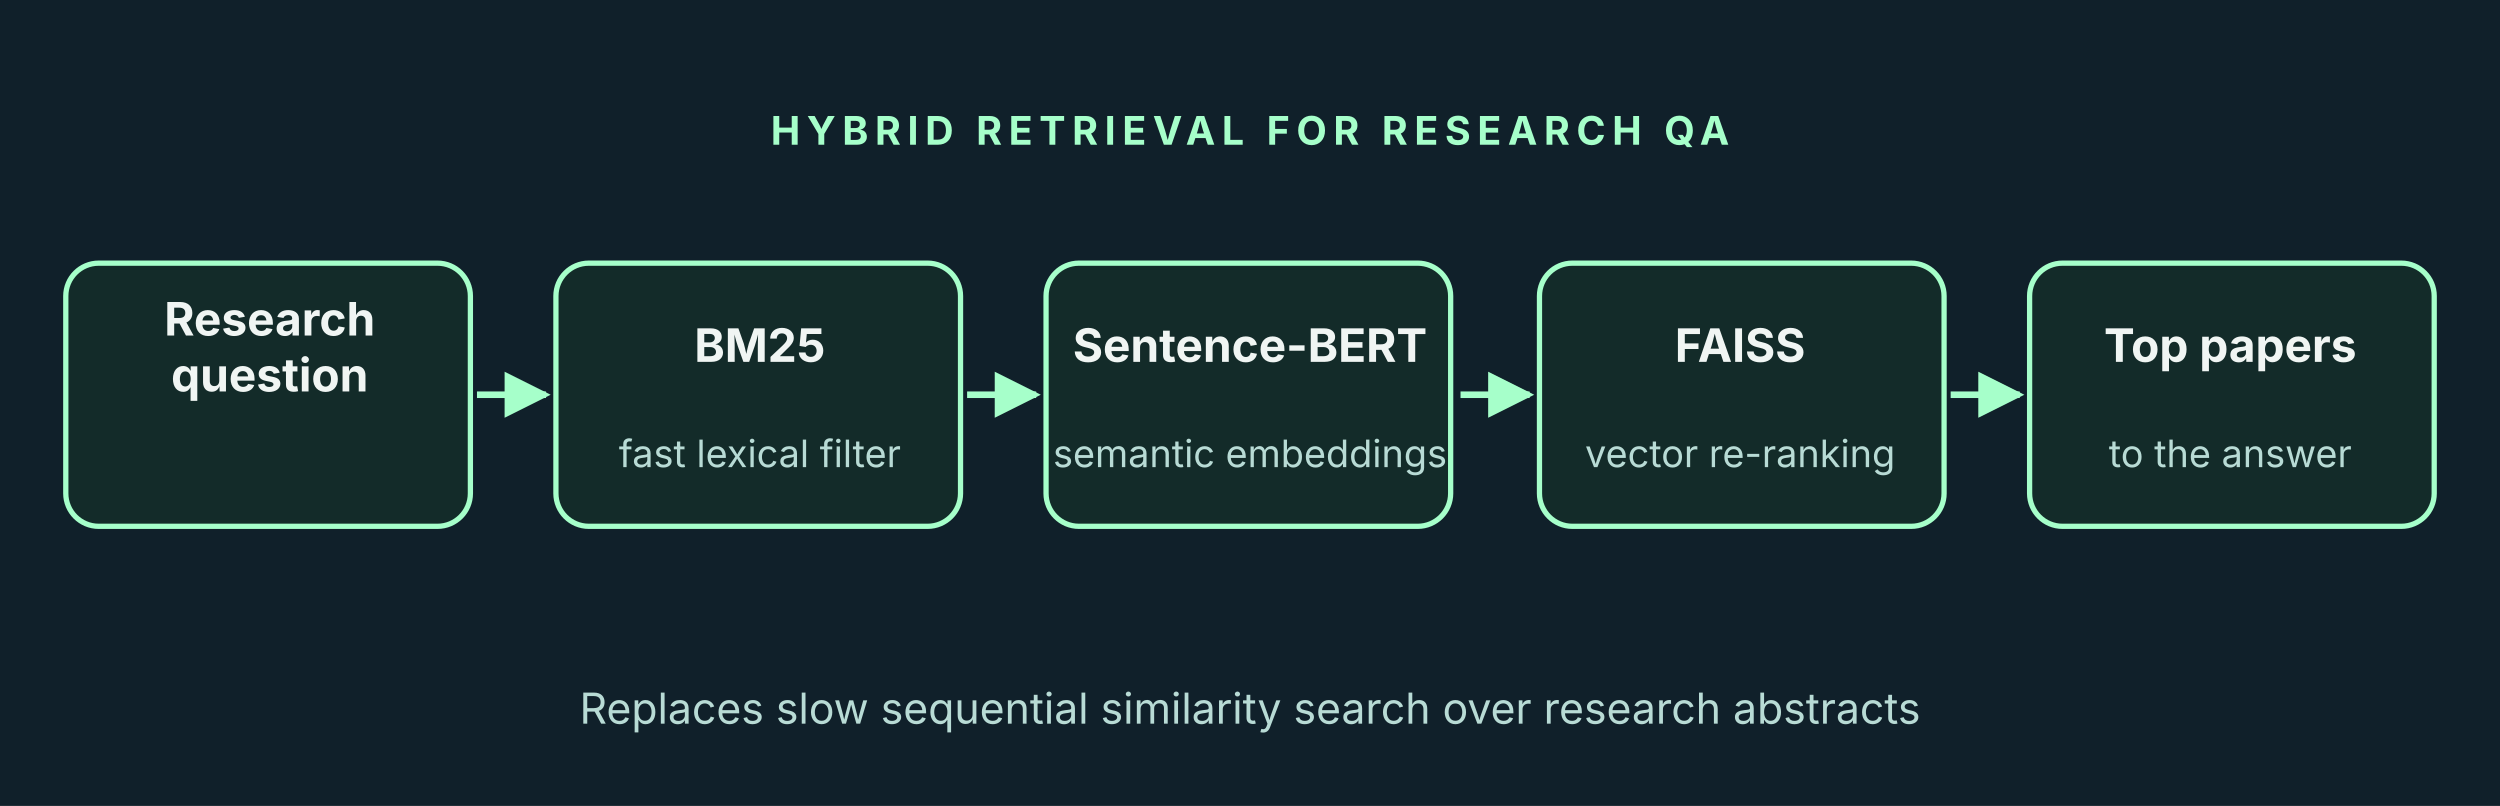
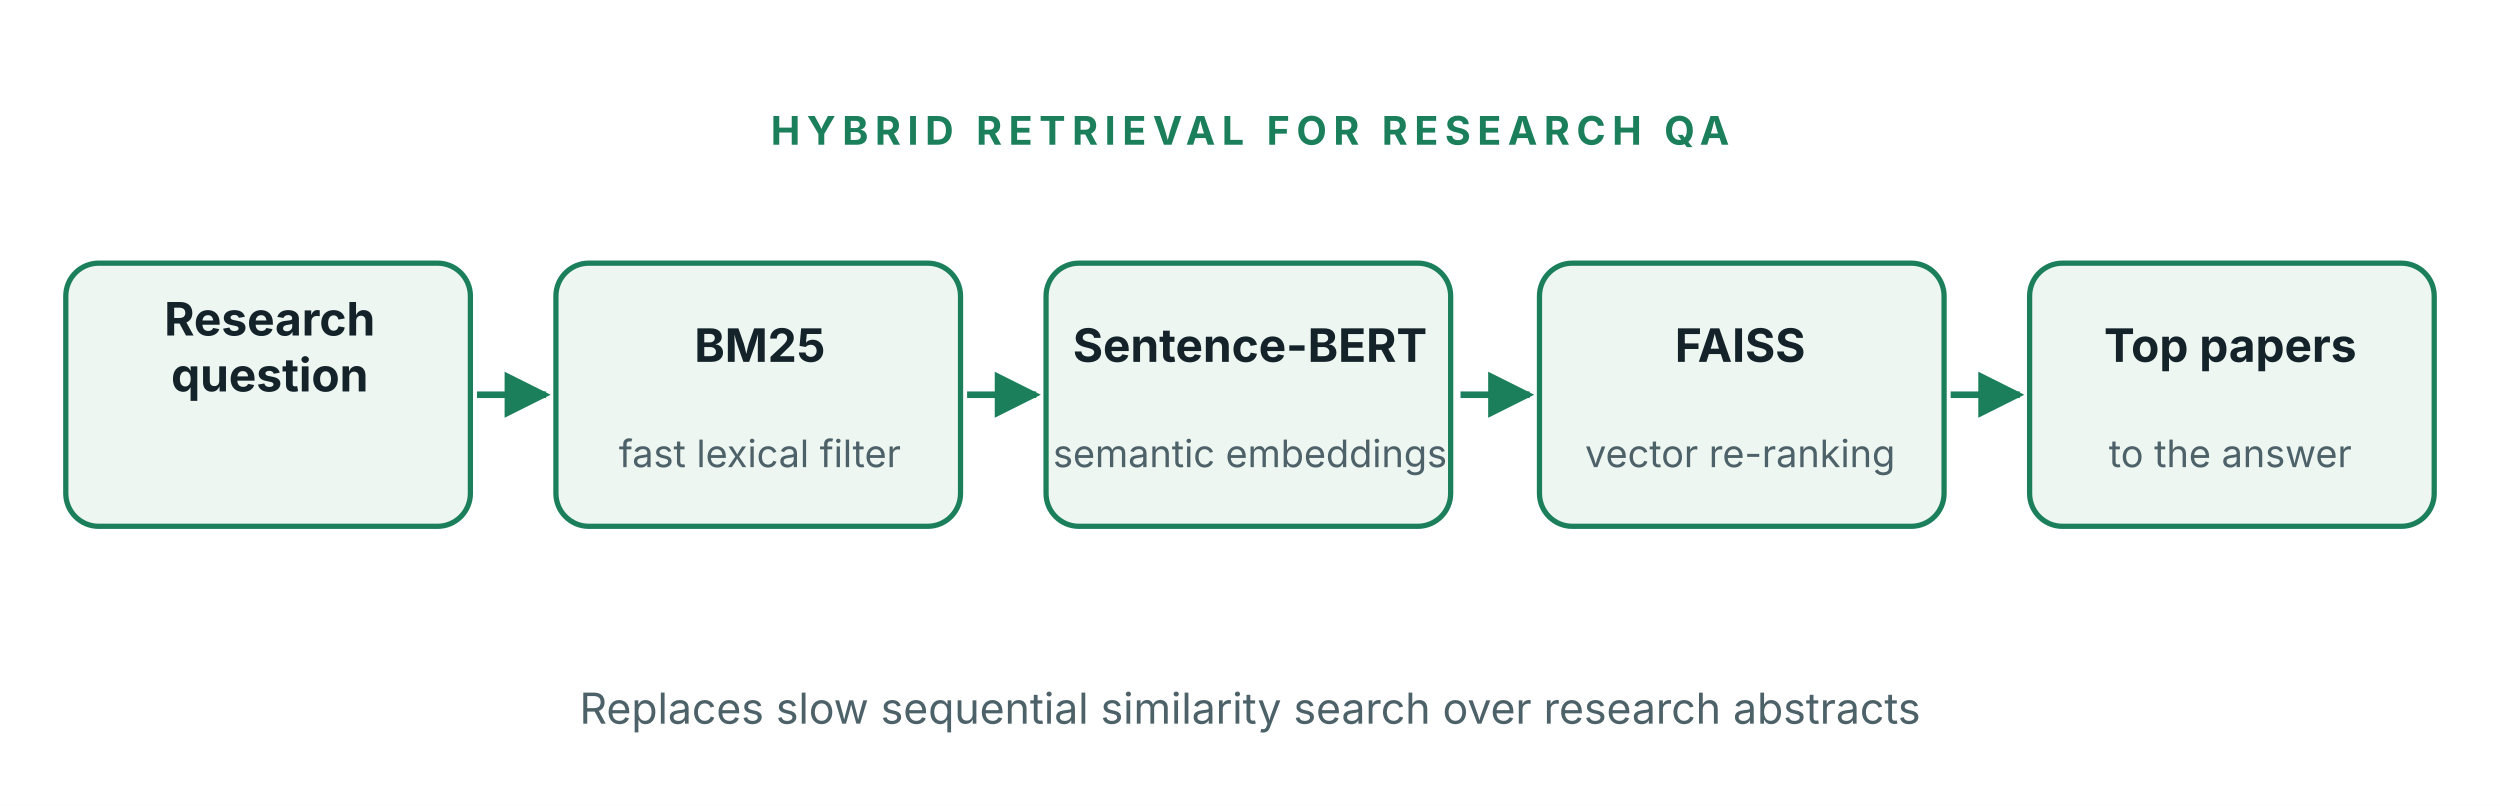
<svg xmlns="http://www.w3.org/2000/svg" width="760" height="245" viewBox="0 0 760 245" role="img" aria-labelledby="t d">
-   <rect width="760" height="245" fill="#10202a" />
+   <rect width="760" height="245" fill="#ffffff" />
  <defs>
    <marker id="a" viewBox="0 0 10 10" refX="9" refY="5" markerWidth="7" markerHeight="7" orient="auto">
-       <path d="M0 0L10 5L0 10z" fill="#a6ffca" />
+       <path d="M0 0L10 5L0 10z" fill="#1a7f5a" />
    </marker>
  </defs>
  <g font-family="Inter,system-ui,Arial,sans-serif" text-anchor="middle">
-     <text x="380" y="44" fill="#a6ffca" font-size="12" letter-spacing="2" font-weight="700">HYBRID RETRIEVAL FOR RESEARCH QA</text>
-     <rect x="20" y="80" width="123" height="80" rx="10" fill="#132b29" stroke="#a6ffca" stroke-width="1.6" />
-     <text x="82" y="102" fill="#f0f5f3" font-size="14" font-weight="700">Research</text>
-     <text x="82" y="119" fill="#f0f5f3" font-size="14" font-weight="700">question</text>
-     <path d="M145 120.0H166" stroke="#a6ffca" stroke-width="2" marker-end="url(#a)" />
-     <rect x="169" y="80" width="123" height="80" rx="10" fill="#132b29" stroke="#a6ffca" stroke-width="1.6" />
-     <text x="231" y="110" fill="#f0f5f3" font-size="14" font-weight="700">BM25</text>
-     <text x="231" y="142" fill="#b8dbd5" font-size="11.5">fast lexical filter</text>
-     <path d="M294 120.0H315" stroke="#a6ffca" stroke-width="2" marker-end="url(#a)" />
-     <rect x="318" y="80" width="123" height="80" rx="10" fill="#132b29" stroke="#a6ffca" stroke-width="1.6" />
-     <text x="380" y="110" fill="#f0f5f3" font-size="14" font-weight="700">Sentence-BERT</text>
-     <text x="380" y="142" fill="#b8dbd5" font-size="11.5">semantic embeddings</text>
-     <path d="M444 120.0H465" stroke="#a6ffca" stroke-width="2" marker-end="url(#a)" />
-     <rect x="468" y="80" width="123" height="80" rx="10" fill="#132b29" stroke="#a6ffca" stroke-width="1.6" />
-     <text x="529" y="110" fill="#f0f5f3" font-size="14" font-weight="700">FAISS</text>
-     <text x="529" y="142" fill="#b8dbd5" font-size="11.5">vector re-ranking</text>
-     <path d="M593 120.0H614" stroke="#a6ffca" stroke-width="2" marker-end="url(#a)" />
-     <rect x="617" y="80" width="123" height="80" rx="10" fill="#132b29" stroke="#a6ffca" stroke-width="1.6" />
-     <text x="678" y="110" fill="#f0f5f3" font-size="14" font-weight="700">Top papers</text>
-     <text x="678" y="142" fill="#b8dbd5" font-size="11.5">to the answer</text>
-     <text x="380" y="220" fill="#b8dbd5" font-size="13">Replaces slow sequential similarity search over research abstracts</text>
+     <text x="380" y="44" fill="#1a7f5a" font-size="12" letter-spacing="2" font-weight="700">HYBRID RETRIEVAL FOR RESEARCH QA</text>
+     <rect x="20" y="80" width="123" height="80" rx="10" fill="#eef6f2" stroke="#1a7f5a" stroke-width="1.6" />
+     <text x="82" y="102" fill="#14232a" font-size="14" font-weight="700">Research</text>
+     <text x="82" y="119" fill="#14232a" font-size="14" font-weight="700">question</text>
+     <path d="M145 120.0H166" stroke="#1a7f5a" stroke-width="2" marker-end="url(#a)" />
+     <rect x="169" y="80" width="123" height="80" rx="10" fill="#eef6f2" stroke="#1a7f5a" stroke-width="1.6" />
+     <text x="231" y="110" fill="#14232a" font-size="14" font-weight="700">BM25</text>
+     <text x="231" y="142" fill="#4d6168" font-size="11.5">fast lexical filter</text>
+     <path d="M294 120.0H315" stroke="#1a7f5a" stroke-width="2" marker-end="url(#a)" />
+     <rect x="318" y="80" width="123" height="80" rx="10" fill="#eef6f2" stroke="#1a7f5a" stroke-width="1.6" />
+     <text x="380" y="110" fill="#14232a" font-size="14" font-weight="700">Sentence-BERT</text>
+     <text x="380" y="142" fill="#4d6168" font-size="11.5">semantic embeddings</text>
+     <path d="M444 120.0H465" stroke="#1a7f5a" stroke-width="2" marker-end="url(#a)" />
+     <rect x="468" y="80" width="123" height="80" rx="10" fill="#eef6f2" stroke="#1a7f5a" stroke-width="1.6" />
+     <text x="529" y="110" fill="#14232a" font-size="14" font-weight="700">FAISS</text>
+     <text x="529" y="142" fill="#4d6168" font-size="11.5">vector re-ranking</text>
+     <path d="M593 120.0H614" stroke="#1a7f5a" stroke-width="2" marker-end="url(#a)" />
+     <rect x="617" y="80" width="123" height="80" rx="10" fill="#eef6f2" stroke="#1a7f5a" stroke-width="1.6" />
+     <text x="678" y="110" fill="#14232a" font-size="14" font-weight="700">Top papers</text>
+     <text x="678" y="142" fill="#4d6168" font-size="11.5">to the answer</text>
+     <text x="380" y="220" fill="#4d6168" font-size="13">Replaces slow sequential similarity search over research abstracts</text>
  </g>
</svg>
